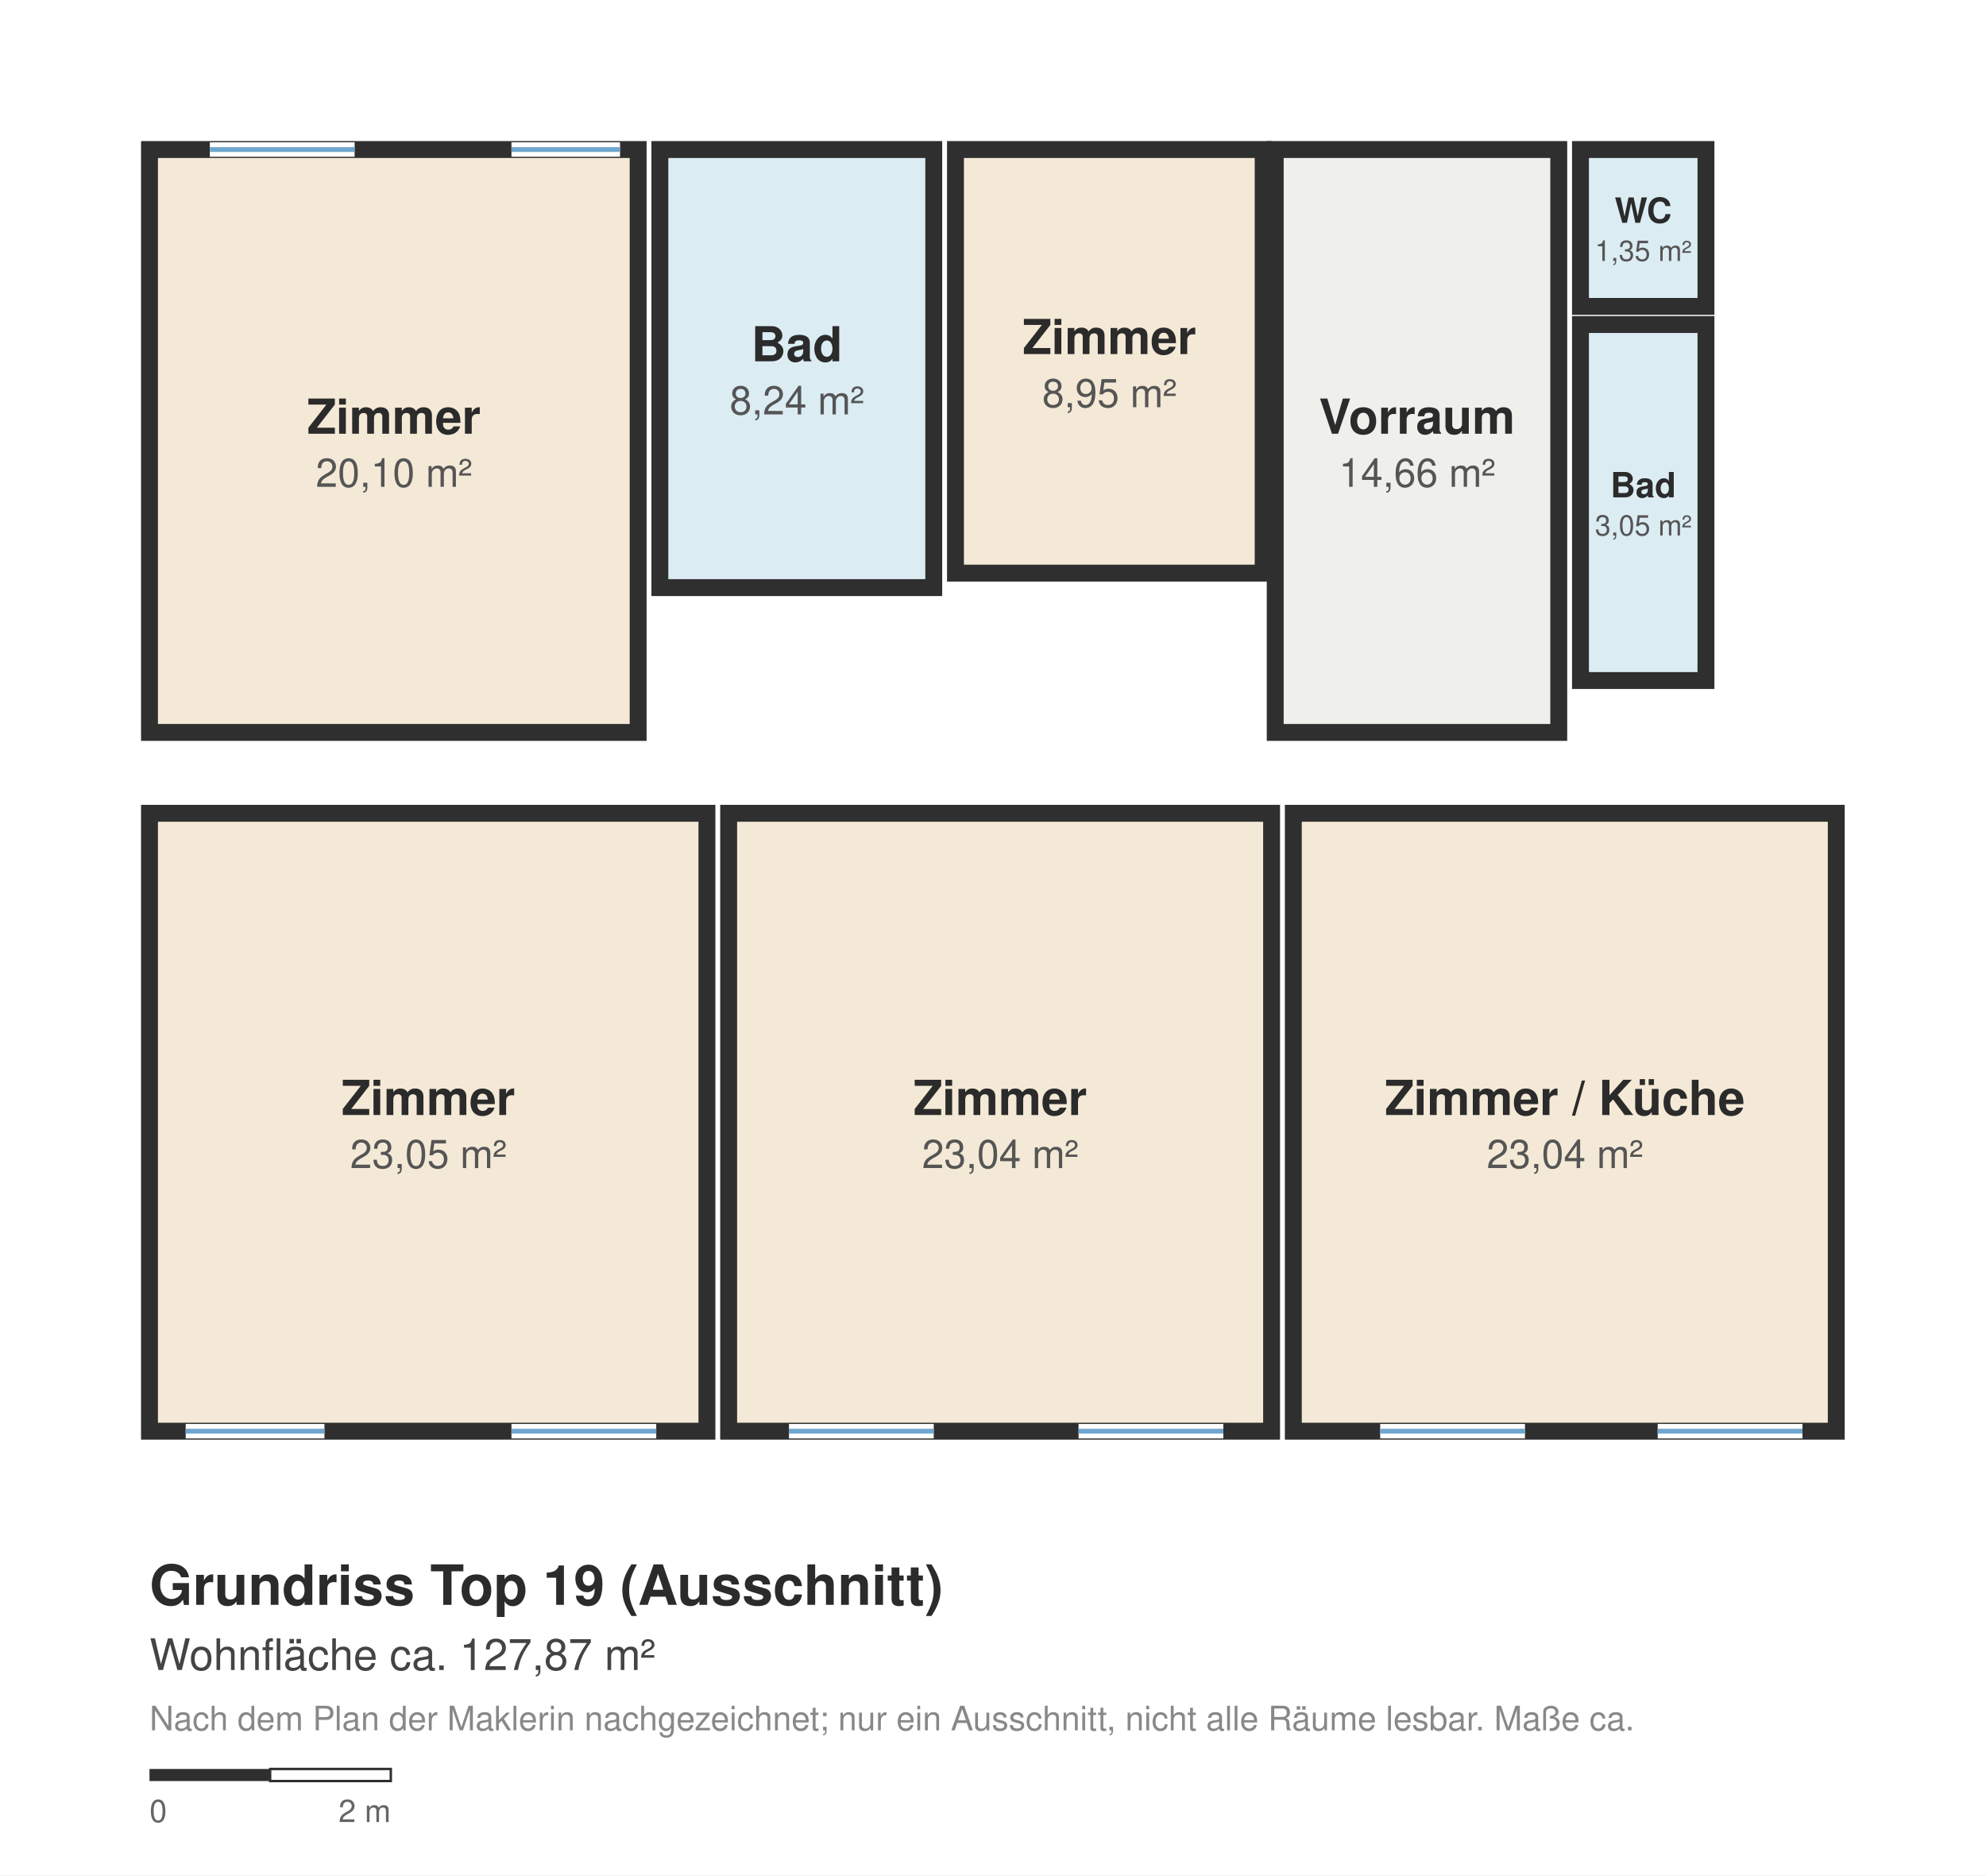
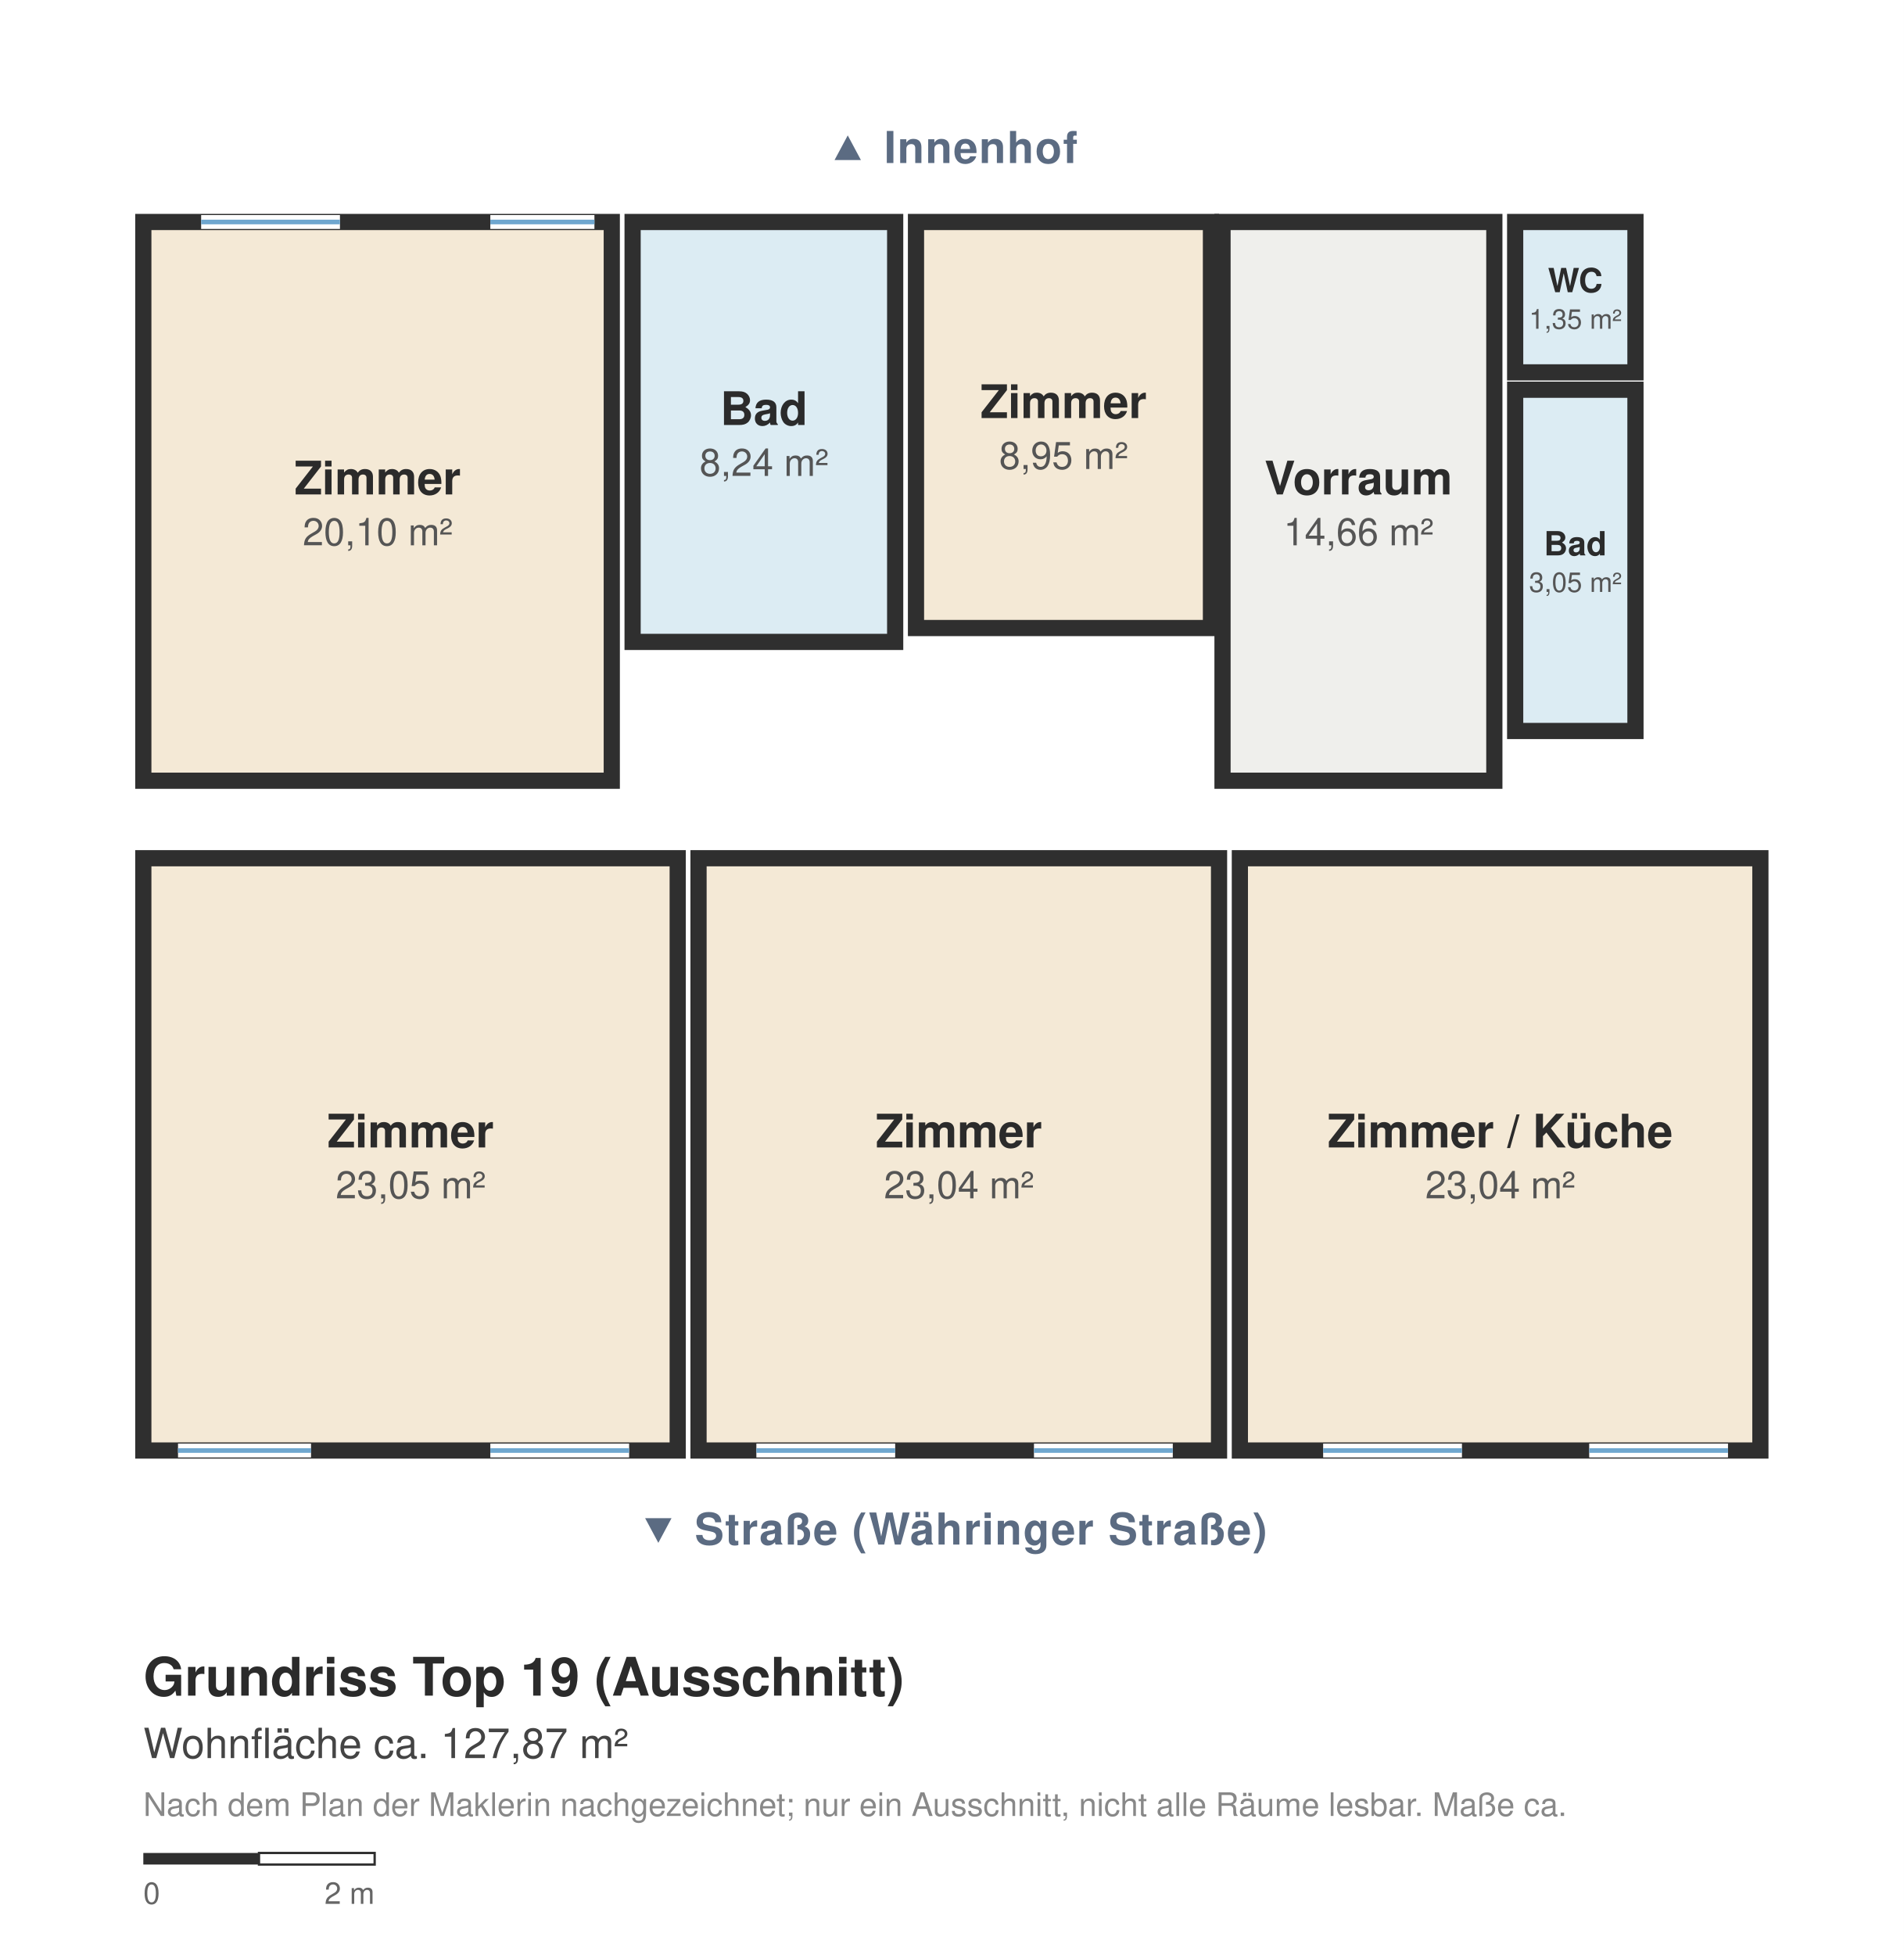
- <svg xmlns="http://www.w3.org/2000/svg" width="1646" height="1554" viewBox="0 0 1646 1554" font-family="Helvetica, Arial, sans-serif">
-   <rect width="1646" height="1554" fill="#ffffff" />
-   <polygon points="123.9,123.9 528.9,123.9 528.9,606.9 123.9,606.9" fill="#f4e9d6" stroke="none" />
-   <polygon points="123.9,123.9 528.9,123.9 528.9,606.9 123.9,606.9" fill="none" stroke="#2f2f2f" stroke-width="14.0" stroke-linejoin="miter" />
-   <polygon points="546.9,123.9 773.9,123.9 773.9,486.9 546.9,486.9" fill="#dcecf3" stroke="none" />
-   <polygon points="546.9,123.9 773.9,123.9 773.9,486.9 546.9,486.9" fill="none" stroke="#2f2f2f" stroke-width="14.0" stroke-linejoin="miter" />
-   <polygon points="791.9,123.9 1046.9,123.9 1046.9,474.9 791.9,474.9" fill="#f4e9d6" stroke="none" />
-   <polygon points="791.9,123.9 1046.9,123.9 1046.9,474.9 791.9,474.9" fill="none" stroke="#2f2f2f" stroke-width="14.0" stroke-linejoin="miter" />
-   <polygon points="1056.9,123.9 1291.9,123.9 1291.9,606.9 1056.9,606.9" fill="#efefec" stroke="none" />
-   <polygon points="1056.9,123.9 1291.9,123.9 1291.9,606.9 1056.9,606.9" fill="none" stroke="#2f2f2f" stroke-width="14.0" stroke-linejoin="miter" />
-   <polygon points="1309.9,123.9 1413.9,123.9 1413.9,253.9 1309.9,253.9" fill="#dcecf3" stroke="none" />
-   <polygon points="1309.9,123.9 1413.9,123.9 1413.9,253.9 1309.9,253.9" fill="none" stroke="#2f2f2f" stroke-width="14.0" stroke-linejoin="miter" />
-   <polygon points="1309.9,268.9 1413.9,268.9 1413.9,563.9 1309.9,563.9" fill="#dcecf3" stroke="none" />
-   <polygon points="1309.9,268.9 1413.9,268.9 1413.9,563.9 1309.9,563.9" fill="none" stroke="#2f2f2f" stroke-width="14.0" stroke-linejoin="miter" />
-   <polygon points="123.9,673.9 585.9,673.9 585.9,1185.9 123.9,1185.9" fill="#f4e9d6" stroke="none" />
-   <polygon points="123.9,673.9 585.9,673.9 585.9,1185.9 123.9,1185.9" fill="none" stroke="#2f2f2f" stroke-width="14.0" stroke-linejoin="miter" />
-   <polygon points="603.9,673.9 1053.9,673.9 1053.9,1185.9 603.9,1185.9" fill="#f4e9d6" stroke="none" />
-   <polygon points="603.9,673.9 1053.9,673.9 1053.9,1185.9 603.9,1185.9" fill="none" stroke="#2f2f2f" stroke-width="14.0" stroke-linejoin="miter" />
-   <polygon points="1071.9,673.9 1521.9,673.9 1521.9,1185.9 1071.9,1185.9" fill="#f4e9d6" stroke="none" />
-   <polygon points="1071.9,673.9 1521.9,673.9 1521.9,1185.9 1071.9,1185.9" fill="none" stroke="#2f2f2f" stroke-width="14.0" stroke-linejoin="miter" />
-   <line x1="153.9" y1="1185.9" x2="268.9" y2="1185.9" stroke="#ffffff" stroke-width="12.0" />
-   <line x1="153.9" y1="1185.9" x2="268.9" y2="1185.9" stroke="#6fa7cf" stroke-width="4" />
-   <line x1="423.9" y1="1185.9" x2="543.9" y2="1185.9" stroke="#ffffff" stroke-width="12.0" />
-   <line x1="423.9" y1="1185.9" x2="543.9" y2="1185.9" stroke="#6fa7cf" stroke-width="4" />
-   <line x1="653.9" y1="1185.9" x2="773.9" y2="1185.9" stroke="#ffffff" stroke-width="12.0" />
-   <line x1="653.9" y1="1185.9" x2="773.9" y2="1185.9" stroke="#6fa7cf" stroke-width="4" />
-   <line x1="893.9" y1="1185.9" x2="1013.9" y2="1185.9" stroke="#ffffff" stroke-width="12.0" />
-   <line x1="893.9" y1="1185.9" x2="1013.9" y2="1185.9" stroke="#6fa7cf" stroke-width="4" />
-   <line x1="1143.9" y1="1185.9" x2="1263.9" y2="1185.9" stroke="#ffffff" stroke-width="12.0" />
-   <line x1="1143.9" y1="1185.9" x2="1263.9" y2="1185.9" stroke="#6fa7cf" stroke-width="4" />
-   <line x1="1373.9" y1="1185.9" x2="1493.9" y2="1185.9" stroke="#ffffff" stroke-width="12.0" />
-   <line x1="1373.9" y1="1185.9" x2="1493.9" y2="1185.9" stroke="#6fa7cf" stroke-width="4" />
-   <line x1="173.9" y1="123.9" x2="293.9" y2="123.9" stroke="#ffffff" stroke-width="12.0" />
-   <line x1="173.9" y1="123.9" x2="293.9" y2="123.9" stroke="#6fa7cf" stroke-width="4" />
-   <line x1="423.9" y1="123.9" x2="513.9" y2="123.9" stroke="#ffffff" stroke-width="12.0" />
-   <line x1="423.9" y1="123.9" x2="513.9" y2="123.9" stroke="#6fa7cf" stroke-width="4" />
-   <text x="326.4" y="359.4" font-size="40.0" font-weight="700" fill="#2b2b2b" text-anchor="middle">Zimmer</text>
-   <text x="326.4" y="403.4" font-size="32.8" fill="#555" text-anchor="middle">20,10 m²</text>
-   <text x="660.4" y="299.4" font-size="40.0" font-weight="700" fill="#2b2b2b" text-anchor="middle">Bad</text>
-   <text x="660.4" y="343.4" font-size="32.8" fill="#555" text-anchor="middle">8,24 m²</text>
-   <text x="919.4" y="293.4" font-size="40.0" font-weight="700" fill="#2b2b2b" text-anchor="middle">Zimmer</text>
-   <text x="919.4" y="337.4" font-size="32.8" fill="#555" text-anchor="middle">8,95 m²</text>
-   <text x="1174.4" y="359.4" font-size="40.0" font-weight="700" fill="#2b2b2b" text-anchor="middle">Vorraum</text>
-   <text x="1174.4" y="403.4" font-size="32.8" fill="#555" text-anchor="middle">14,66 m²</text>
-   <text x="1361.9" y="184.6" font-size="28.8" font-weight="700" fill="#2b2b2b" text-anchor="middle">WC</text>
-   <text x="1361.9" y="216.2" font-size="23.6" fill="#555" text-anchor="middle">1,35 m²</text>
-   <text x="1361.9" y="412.1" font-size="28.8" font-weight="700" fill="#2b2b2b" text-anchor="middle">Bad</text>
-   <text x="1361.9" y="443.7" font-size="23.6" fill="#555" text-anchor="middle">3,05 m²</text>
-   <text x="354.9" y="923.9" font-size="40.0" font-weight="700" fill="#2b2b2b" text-anchor="middle">Zimmer</text>
-   <text x="354.9" y="967.9" font-size="32.8" fill="#555" text-anchor="middle">23,05 m²</text>
-   <text x="828.9" y="923.9" font-size="40.0" font-weight="700" fill="#2b2b2b" text-anchor="middle">Zimmer</text>
-   <text x="828.9" y="967.9" font-size="32.8" fill="#555" text-anchor="middle">23,04 m²</text>
-   <text x="1296.9" y="923.9" font-size="40.0" font-weight="700" fill="#2b2b2b" text-anchor="middle">Zimmer / Küche</text>
-   <text x="1296.9" y="967.9" font-size="32.8" fill="#555" text-anchor="middle">23,04 m²</text>
-   <text x="123.9" y="1329.8" font-size="46.0" font-weight="700" fill="#2b2b2b">Grundriss Top 19 (Ausschnitt)</text>
-   <text x="123.9" y="1383.8" font-size="36.0" fill="#444">Wohnfläche ca. 127,87 m²</text>
-   <text x="123.9" y="1433.8" font-size="28.0" fill="#888">Nach dem Plan der Maklerin nachgezeichnet; nur ein Ausschnitt, nicht alle Räume lesbar. Maße ca.</text>
-   <rect x="123.9" y="1465.8" width="100.0" height="10" fill="#2f2f2f" />
-   <rect x="223.9" y="1465.8" width="100.0" height="10" fill="#ffffff" stroke="#2f2f2f" stroke-width="2" />
-   <text x="123.9" y="1509.8" font-size="26.0" fill="#666">0</text>
-   <text x="323.9" y="1509.8" font-size="26.0" fill="#666" text-anchor="end">2 m</text>
+ <svg xmlns="http://www.w3.org/2000/svg" width="1646" height="1690" viewBox="0 0 1646 1690" font-family="Helvetica, Arial, sans-serif">
+   <rect width="1646" height="1690" fill="#ffffff" />
+   <polygon points="123.9,191.9 528.9,191.9 528.9,674.9 123.9,674.9" fill="#f4e9d6" stroke="none" />
+   <polygon points="123.9,191.9 528.9,191.9 528.9,674.9 123.9,674.9" fill="none" stroke="#2f2f2f" stroke-width="14.0" stroke-linejoin="miter" />
+   <polygon points="546.9,191.9 773.9,191.9 773.9,554.9 546.9,554.9" fill="#dcecf3" stroke="none" />
+   <polygon points="546.9,191.9 773.9,191.9 773.9,554.9 546.9,554.9" fill="none" stroke="#2f2f2f" stroke-width="14.0" stroke-linejoin="miter" />
+   <polygon points="791.9,191.9 1046.9,191.9 1046.9,542.9 791.9,542.9" fill="#f4e9d6" stroke="none" />
+   <polygon points="791.9,191.9 1046.9,191.9 1046.9,542.9 791.9,542.9" fill="none" stroke="#2f2f2f" stroke-width="14.0" stroke-linejoin="miter" />
+   <polygon points="1056.9,191.9 1291.9,191.9 1291.9,674.9 1056.9,674.9" fill="#efefec" stroke="none" />
+   <polygon points="1056.9,191.9 1291.9,191.9 1291.9,674.9 1056.9,674.9" fill="none" stroke="#2f2f2f" stroke-width="14.0" stroke-linejoin="miter" />
+   <polygon points="1309.9,191.9 1413.9,191.9 1413.9,321.9 1309.9,321.9" fill="#dcecf3" stroke="none" />
+   <polygon points="1309.9,191.9 1413.9,191.9 1413.9,321.9 1309.9,321.9" fill="none" stroke="#2f2f2f" stroke-width="14.0" stroke-linejoin="miter" />
+   <polygon points="1309.9,336.9 1413.9,336.9 1413.9,631.9 1309.9,631.9" fill="#dcecf3" stroke="none" />
+   <polygon points="1309.9,336.9 1413.9,336.9 1413.9,631.9 1309.9,631.9" fill="none" stroke="#2f2f2f" stroke-width="14.0" stroke-linejoin="miter" />
+   <polygon points="123.9,741.9 585.9,741.9 585.9,1253.9 123.9,1253.9" fill="#f4e9d6" stroke="none" />
+   <polygon points="123.9,741.9 585.9,741.9 585.9,1253.9 123.9,1253.9" fill="none" stroke="#2f2f2f" stroke-width="14.0" stroke-linejoin="miter" />
+   <polygon points="603.9,741.9 1053.9,741.9 1053.9,1253.9 603.9,1253.9" fill="#f4e9d6" stroke="none" />
+   <polygon points="603.9,741.9 1053.9,741.9 1053.9,1253.9 603.9,1253.9" fill="none" stroke="#2f2f2f" stroke-width="14.0" stroke-linejoin="miter" />
+   <polygon points="1071.9,741.9 1521.9,741.9 1521.9,1253.9 1071.9,1253.9" fill="#f4e9d6" stroke="none" />
+   <polygon points="1071.9,741.9 1521.9,741.9 1521.9,1253.9 1071.9,1253.9" fill="none" stroke="#2f2f2f" stroke-width="14.0" stroke-linejoin="miter" />
+   <line x1="153.9" y1="1253.9" x2="268.9" y2="1253.9" stroke="#ffffff" stroke-width="12.0" />
+   <line x1="153.9" y1="1253.9" x2="268.9" y2="1253.9" stroke="#6fa7cf" stroke-width="4" />
+   <line x1="423.9" y1="1253.9" x2="543.9" y2="1253.9" stroke="#ffffff" stroke-width="12.0" />
+   <line x1="423.9" y1="1253.9" x2="543.9" y2="1253.9" stroke="#6fa7cf" stroke-width="4" />
+   <line x1="653.9" y1="1253.9" x2="773.9" y2="1253.9" stroke="#ffffff" stroke-width="12.0" />
+   <line x1="653.9" y1="1253.9" x2="773.9" y2="1253.9" stroke="#6fa7cf" stroke-width="4" />
+   <line x1="893.9" y1="1253.9" x2="1013.9" y2="1253.9" stroke="#ffffff" stroke-width="12.0" />
+   <line x1="893.9" y1="1253.9" x2="1013.9" y2="1253.9" stroke="#6fa7cf" stroke-width="4" />
+   <line x1="1143.9" y1="1253.9" x2="1263.9" y2="1253.9" stroke="#ffffff" stroke-width="12.0" />
+   <line x1="1143.9" y1="1253.9" x2="1263.9" y2="1253.9" stroke="#6fa7cf" stroke-width="4" />
+   <line x1="1373.9" y1="1253.9" x2="1493.9" y2="1253.9" stroke="#ffffff" stroke-width="12.0" />
+   <line x1="1373.9" y1="1253.9" x2="1493.9" y2="1253.9" stroke="#6fa7cf" stroke-width="4" />
+   <line x1="173.9" y1="191.9" x2="293.9" y2="191.9" stroke="#ffffff" stroke-width="12.0" />
+   <line x1="173.9" y1="191.9" x2="293.9" y2="191.9" stroke="#6fa7cf" stroke-width="4" />
+   <line x1="423.9" y1="191.9" x2="513.9" y2="191.9" stroke="#ffffff" stroke-width="12.0" />
+   <line x1="423.9" y1="191.9" x2="513.9" y2="191.9" stroke="#6fa7cf" stroke-width="4" />
+   <text x="326.4" y="427.4" font-size="40.0" font-weight="700" fill="#2b2b2b" text-anchor="middle">Zimmer</text>
+   <text x="326.4" y="471.4" font-size="32.8" fill="#555" text-anchor="middle">20,10 m²</text>
+   <text x="660.4" y="367.4" font-size="40.0" font-weight="700" fill="#2b2b2b" text-anchor="middle">Bad</text>
+   <text x="660.4" y="411.4" font-size="32.8" fill="#555" text-anchor="middle">8,24 m²</text>
+   <text x="919.4" y="361.4" font-size="40.0" font-weight="700" fill="#2b2b2b" text-anchor="middle">Zimmer</text>
+   <text x="919.4" y="405.4" font-size="32.8" fill="#555" text-anchor="middle">8,95 m²</text>
+   <text x="1174.4" y="427.4" font-size="40.0" font-weight="700" fill="#2b2b2b" text-anchor="middle">Vorraum</text>
+   <text x="1174.4" y="471.4" font-size="32.8" fill="#555" text-anchor="middle">14,66 m²</text>
+   <text x="1361.9" y="252.6" font-size="28.8" font-weight="700" fill="#2b2b2b" text-anchor="middle">WC</text>
+   <text x="1361.9" y="284.2" font-size="23.6" fill="#555" text-anchor="middle">1,35 m²</text>
+   <text x="1361.9" y="480.1" font-size="28.8" font-weight="700" fill="#2b2b2b" text-anchor="middle">Bad</text>
+   <text x="1361.9" y="511.7" font-size="23.6" fill="#555" text-anchor="middle">3,05 m²</text>
+   <text x="354.9" y="991.9" font-size="40.0" font-weight="700" fill="#2b2b2b" text-anchor="middle">Zimmer</text>
+   <text x="354.9" y="1035.9" font-size="32.8" fill="#555" text-anchor="middle">23,05 m²</text>
+   <text x="828.9" y="991.9" font-size="40.0" font-weight="700" fill="#2b2b2b" text-anchor="middle">Zimmer</text>
+   <text x="828.9" y="1035.9" font-size="32.8" fill="#555" text-anchor="middle">23,04 m²</text>
+   <text x="1296.9" y="991.9" font-size="40.0" font-weight="700" fill="#2b2b2b" text-anchor="middle">Zimmer / Küche</text>
+   <text x="1296.9" y="1035.9" font-size="32.8" fill="#555" text-anchor="middle">23,04 m²</text>
+   <text x="822.9" y="140.9" font-size="38.0" font-weight="700" fill="#5b6b82" letter-spacing="1" text-anchor="middle">▲ Innenhof</text>
+   <text x="822.9" y="1335.2" font-size="38.0" font-weight="700" fill="#5b6b82" letter-spacing="1" text-anchor="middle">▼ Straße (Währinger Straße)</text>
+   <text x="123.9" y="1465.8" font-size="46.0" font-weight="700" fill="#2b2b2b">Grundriss Top 19 (Ausschnitt)</text>
+   <text x="123.9" y="1519.8" font-size="36.0" fill="#444">Wohnfläche ca. 127,87 m²</text>
+   <text x="123.9" y="1569.8" font-size="28.0" fill="#888">Nach dem Plan der Maklerin nachgezeichnet; nur ein Ausschnitt, nicht alle Räume lesbar. Maße ca.</text>
+   <rect x="123.9" y="1601.8" width="100.0" height="10" fill="#2f2f2f" />
+   <rect x="223.9" y="1601.8" width="100.0" height="10" fill="#ffffff" stroke="#2f2f2f" stroke-width="2" />
+   <text x="123.9" y="1645.8" font-size="26.0" fill="#666">0</text>
+   <text x="323.9" y="1645.8" font-size="26.0" fill="#666" text-anchor="end">2 m</text>
</svg>
